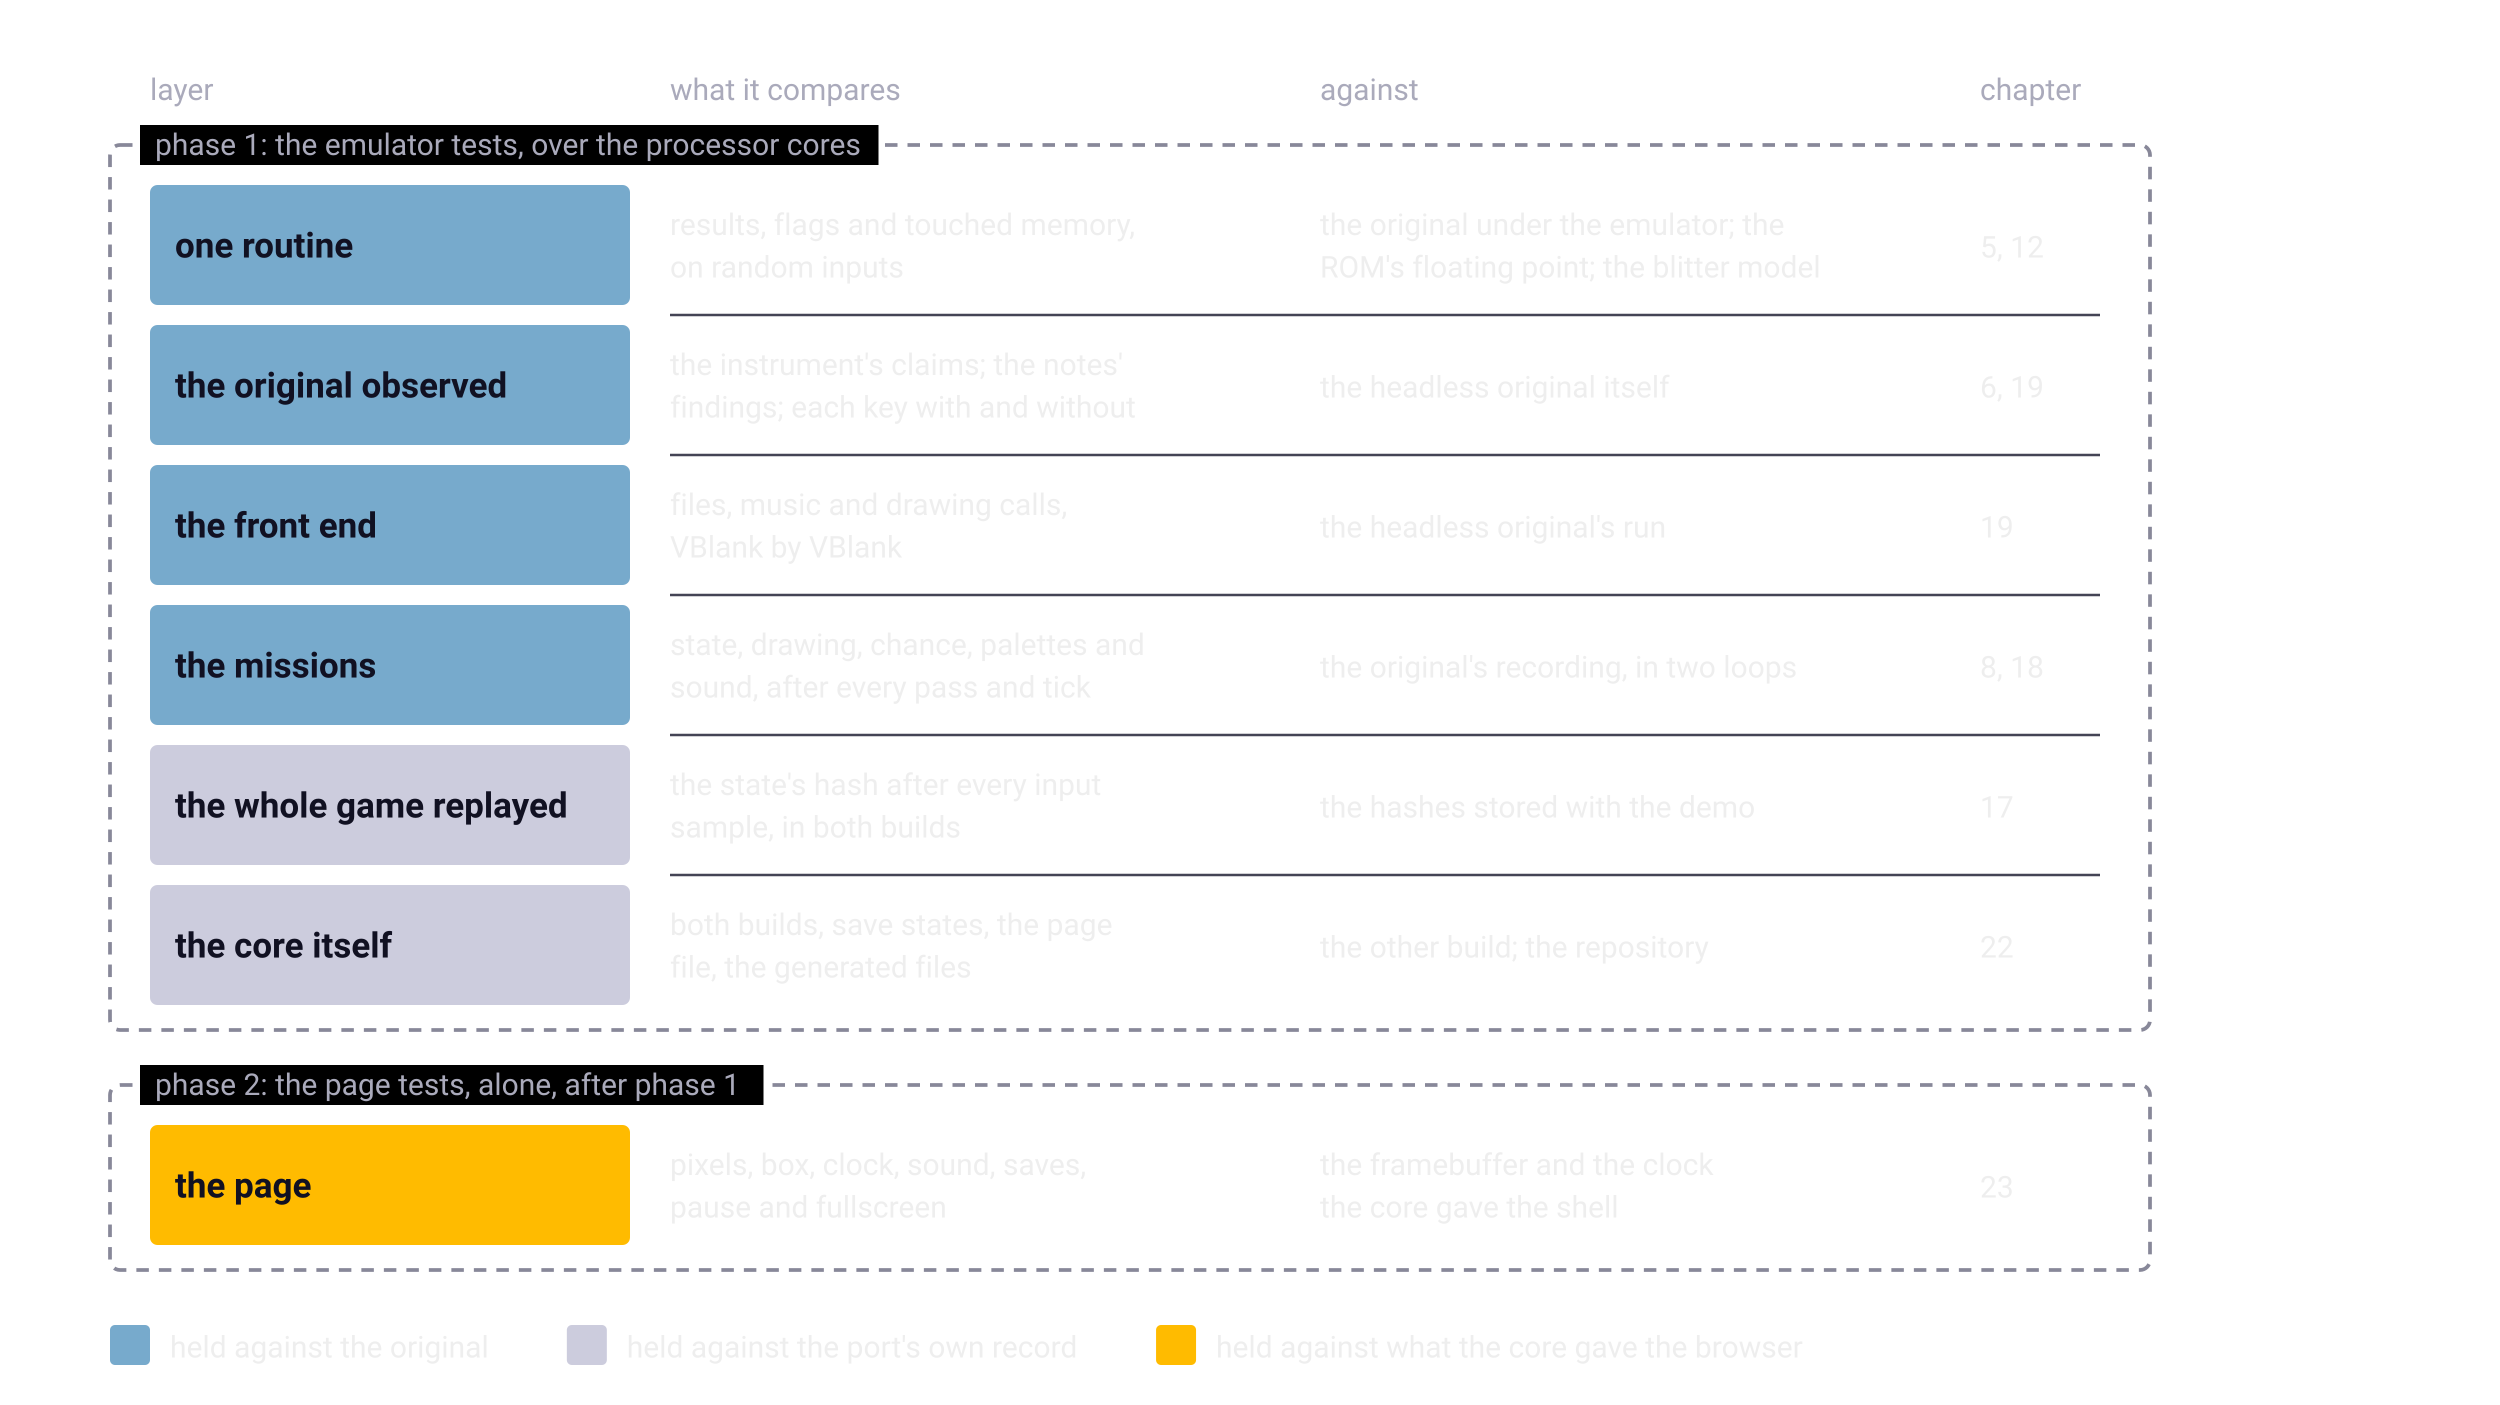
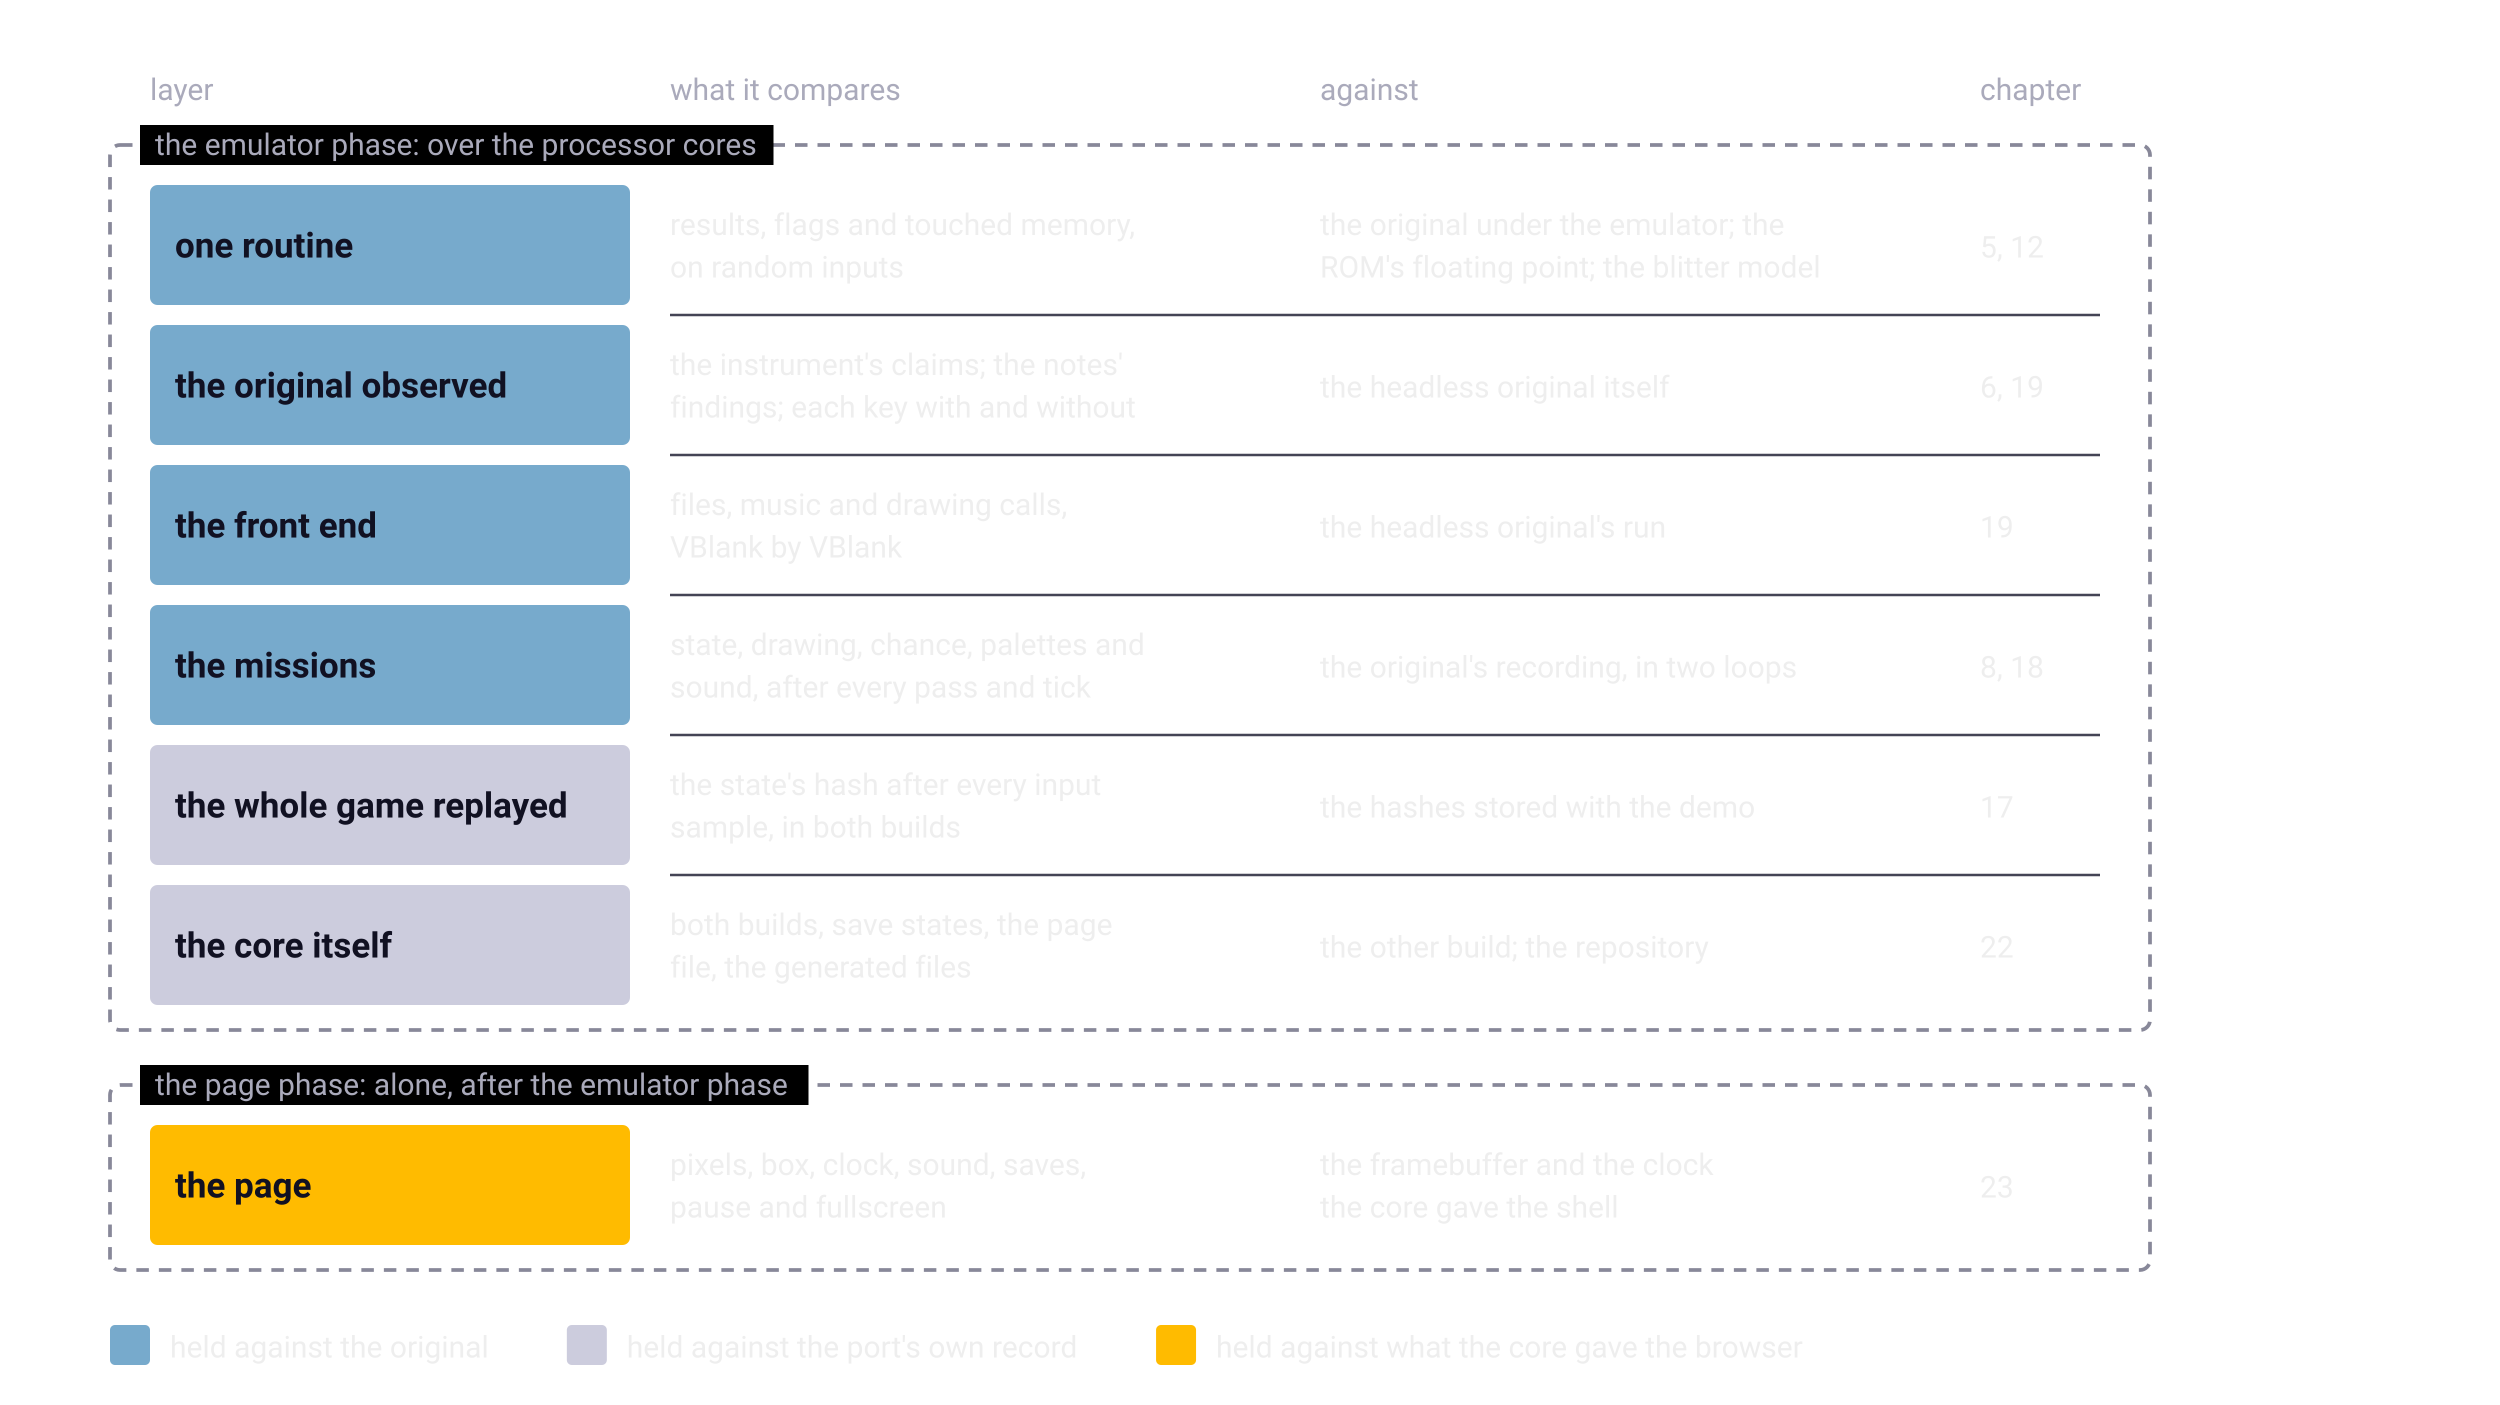
<svg xmlns="http://www.w3.org/2000/svg" viewBox="0 0 1000 562" width="1000" height="562" role="img" aria-labelledby="title desc">
  <style>
    /* The design's colours, each an entry of one of the game's palettes. */
    .orig  { fill: #77AACC; /* wingspalette 22 */ }
    .own   { fill: #CCCCDD; /* wingspalette 30 */ }
    .page  { fill: #FFBB00; /* wingstitle 25 */ }
    .ink   { fill: #111122; /* wingspalette 6 */ }
    .light { fill: #EEEEEE; /* wingstitle 31 */ }
    .muted { fill: #AAAABB; /* wingspalette 29 */ }
-     .phase { fill: #AAAABB; /* wingspalette 29 */ }
    .ground { fill: #000000; /* wingspalette 0 */ }
    .rule  { stroke: #444455; /* wingspalette 26 */ stroke-width: 1; }
    .frame { stroke: #888899; /* wingspalette 28 */ stroke-width: 1.5; stroke-dasharray: 5 4; fill: none; }
    text { font-family: system-ui, -apple-system, "Segoe UI", Roboto, Arial, sans-serif; font-size: 14px; }
    .label { font-size: 14px; font-weight: 700; }
    .small { font-size: 12px; }
  </style>
  <text class="muted small" x="60" y="40">layer</text>
  <text class="muted small" x="268" y="40">what it compares</text>
  <text class="muted small" x="528" y="40">against</text>
  <text class="muted small" x="792" y="40">chapter</text>
  <rect class="orig" x="60" y="74" width="192" height="48" rx="3" />
  <text class="ink label" x="70" y="103">one routine</text>
  <text class="light small" x="268" y="94">results, flags and touched memory,</text>
  <text class="light small" x="268" y="111">on random inputs</text>
  <text class="light small" x="528" y="94">the original under the emulator; the</text>
  <text class="light small" x="528" y="111">ROM's floating point; the blitter model</text>
  <text class="light small" x="792" y="103">5, 12</text>
  <line class="rule" x1="268" y1="126.0" x2="840" y2="126.0" />
  <rect class="orig" x="60" y="130" width="192" height="48" rx="3" />
  <text class="ink label" x="70" y="159">the original observed</text>
  <text class="light small" x="268" y="150">the instrument's claims; the notes'</text>
  <text class="light small" x="268" y="167">findings; each key with and without</text>
  <text class="light small" x="528" y="159">the headless original itself</text>
  <text class="light small" x="792" y="159">6, 19</text>
  <line class="rule" x1="268" y1="182.0" x2="840" y2="182.0" />
  <rect class="orig" x="60" y="186" width="192" height="48" rx="3" />
  <text class="ink label" x="70" y="215">the front end</text>
  <text class="light small" x="268" y="206">files, music and drawing calls,</text>
  <text class="light small" x="268" y="223">VBlank by VBlank</text>
  <text class="light small" x="528" y="215">the headless original's run</text>
  <text class="light small" x="792" y="215">19</text>
  <line class="rule" x1="268" y1="238.0" x2="840" y2="238.0" />
  <rect class="orig" x="60" y="242" width="192" height="48" rx="3" />
  <text class="ink label" x="70" y="271">the missions</text>
  <text class="light small" x="268" y="262">state, drawing, chance, palettes and</text>
  <text class="light small" x="268" y="279">sound, after every pass and tick</text>
  <text class="light small" x="528" y="271">the original's recording, in two loops</text>
  <text class="light small" x="792" y="271">8, 18</text>
  <line class="rule" x1="268" y1="294.0" x2="840" y2="294.0" />
  <rect class="own" x="60" y="298" width="192" height="48" rx="3" />
  <text class="ink label" x="70" y="327">the whole game replayed</text>
  <text class="light small" x="268" y="318">the state's hash after every input</text>
  <text class="light small" x="268" y="335">sample, in both builds</text>
  <text class="light small" x="528" y="327">the hashes stored with the demo</text>
  <text class="light small" x="792" y="327">17</text>
  <line class="rule" x1="268" y1="350.0" x2="840" y2="350.0" />
  <rect class="own" x="60" y="354" width="192" height="48" rx="3" />
  <text class="ink label" x="70" y="383">the core itself</text>
  <text class="light small" x="268" y="374">both builds, save states, the page</text>
  <text class="light small" x="268" y="391">file, the generated files</text>
  <text class="light small" x="528" y="383">the other build; the repository</text>
  <text class="light small" x="792" y="383">22</text>
  <rect class="page" x="60" y="450" width="192" height="48" rx="3" />
  <text class="ink label" x="70" y="479">the page</text>
  <text class="light small" x="268" y="470">pixels, box, clock, sound, saves,</text>
  <text class="light small" x="268" y="487">pause and fullscreen</text>
  <text class="light small" x="528" y="470">the framebuffer and the clock</text>
  <text class="light small" x="528" y="487">the core gave the shell</text>
  <text class="light small" x="792" y="479">23</text>
  <rect class="frame" x="44" y="58" width="816" height="354" rx="4" />
-   <rect class="ground" x="56" y="50" width="295.4" height="16" />
-   <text class="muted small" x="62" y="62">phase 1: the emulator tests, over the processor cores</text>
+   <rect class="ground" x="56" y="50" width="253.4" height="16" />
+   <text class="muted small" x="62" y="62">the emulator phase: over the processor cores</text>
  <rect class="frame" x="44" y="434" width="816" height="74" rx="4" />
-   <rect class="ground" x="56" y="426" width="249.4" height="16" />
-   <text class="muted small" x="62" y="438">phase 2: the page tests, alone, after phase 1</text>
+   <rect class="ground" x="56" y="426" width="267.4" height="16" />
+   <text class="muted small" x="62" y="438">the page phase: alone, after the emulator phase</text>
  <rect class="orig" x="44" y="530" width="16" height="16" rx="2" />
  <text class="light small" x="68" y="543">held against the original</text>
  <rect class="own" x="226.734" y="530" width="16" height="16" rx="2" />
  <text class="light small" x="250.7" y="543">held against the port's own record</text>
  <rect class="page" x="462.422" y="530" width="16" height="16" rx="2" />
  <text class="light small" x="486.4" y="543">held against what the core gave the browser</text>
</svg>
